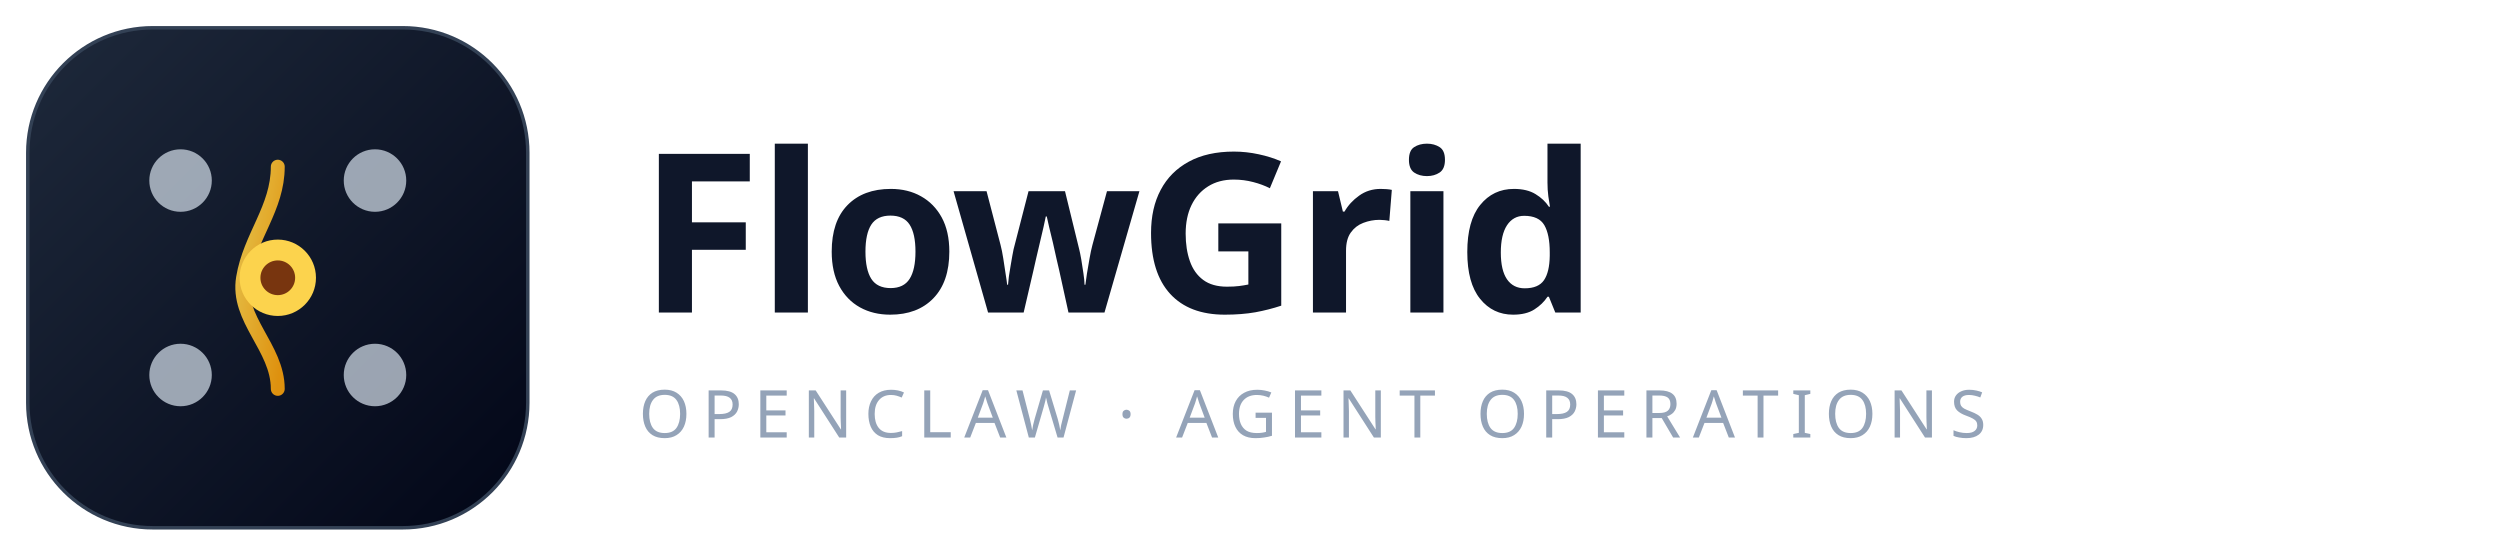
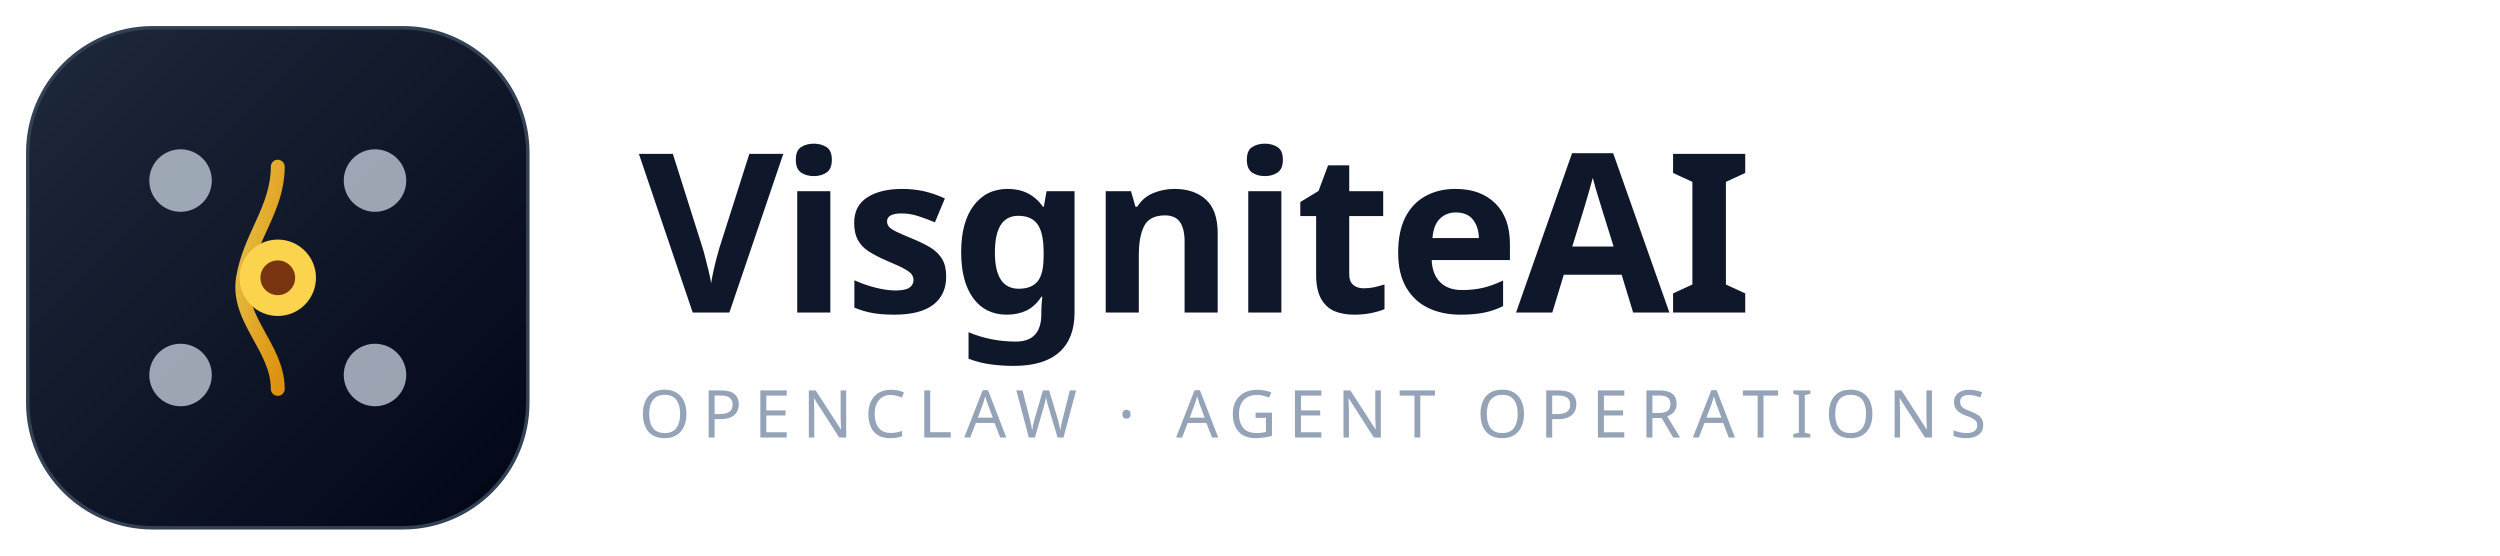
<svg xmlns="http://www.w3.org/2000/svg" viewBox="0 0 360 80" width="360" height="80">
  <defs>
    <linearGradient id="wbg" x1="0%" y1="0%" x2="100%" y2="100%">
      <stop offset="0%" stop-color="#1E293B" />
      <stop offset="100%" stop-color="#020617" />
    </linearGradient>
    <linearGradient id="wflow" x1="0%" y1="0%" x2="100%" y2="100%">
      <stop offset="0%" stop-color="#FCD34D" />
      <stop offset="100%" stop-color="#F59E0B" />
    </linearGradient>
  </defs>
  <rect x="4" y="4" width="72" height="72" rx="18" ry="18" fill="url(#wbg)" />
  <rect x="4" y="4" width="72" height="72" rx="18" ry="18" fill="none" stroke="#334155" stroke-width="0.5" />
  <circle cx="26" cy="26" r="4.5" fill="#CBD5E1" opacity="0.75" />
  <circle cx="54" cy="26" r="4.5" fill="#CBD5E1" opacity="0.75" />
  <circle cx="26" cy="54" r="4.5" fill="#CBD5E1" opacity="0.75" />
  <circle cx="54" cy="54" r="4.5" fill="#CBD5E1" opacity="0.75" />
  <path d="M40 24 C40 30, 36 34, 35 40 C34 46, 40 50, 40 56" stroke="url(#wflow)" stroke-width="2" fill="none" opacity="0.9" stroke-linecap="round" />
  <circle cx="40" cy="40" r="5.5" fill="#FCD34D" />
  <circle cx="40" cy="40" r="2.5" fill="#78350F" />
-   <text x="92" y="45" font-family="'Space Grotesk', system-ui, sans-serif" font-size="32" font-weight="700" letter-spacing="-0.5" fill="#0F172A">FlowGrid</text>
+   <text x="92" y="45" font-family="'Space Grotesk', system-ui, sans-serif" font-size="32" font-weight="700" letter-spacing="-0.5" fill="#0F172A">VisgniteAI</text>
  <text x="92" y="63" font-family="'DM Sans', system-ui, sans-serif" font-size="9.5" font-weight="400" letter-spacing="1.7" text-transform="uppercase" fill="#94A3B8">OPENCLAW · AGENT OPERATIONS</text>
</svg>
